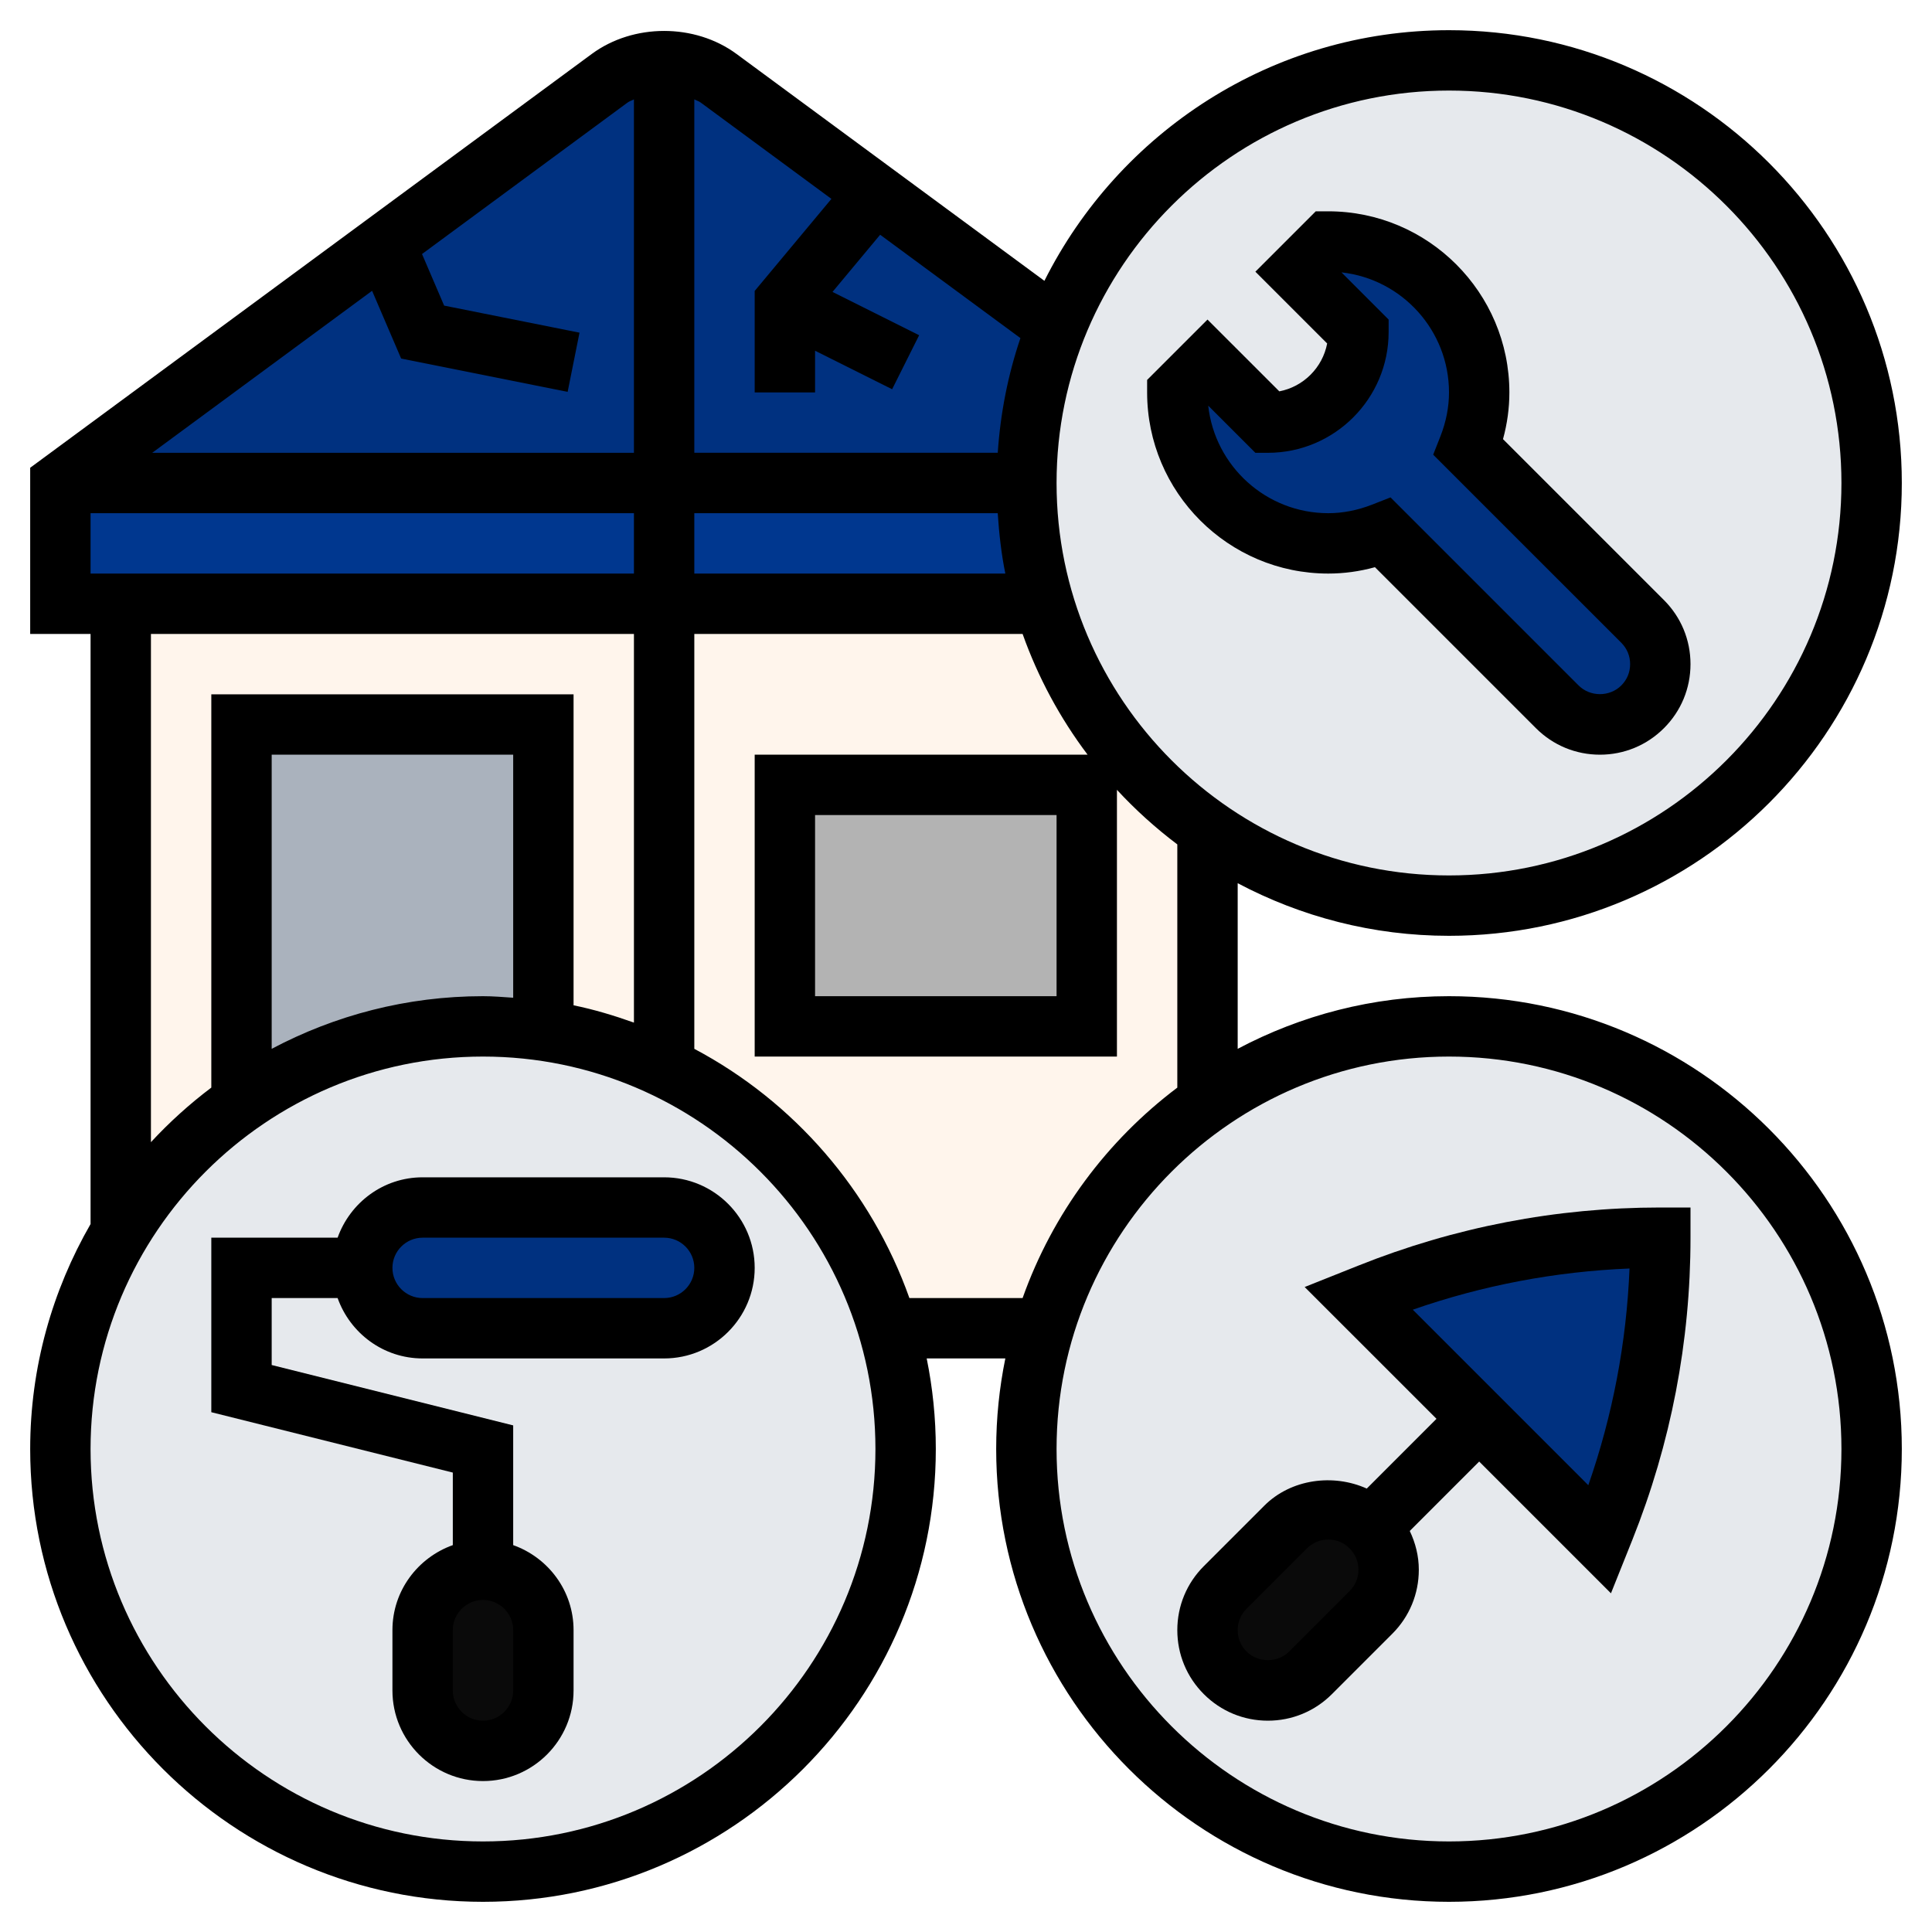
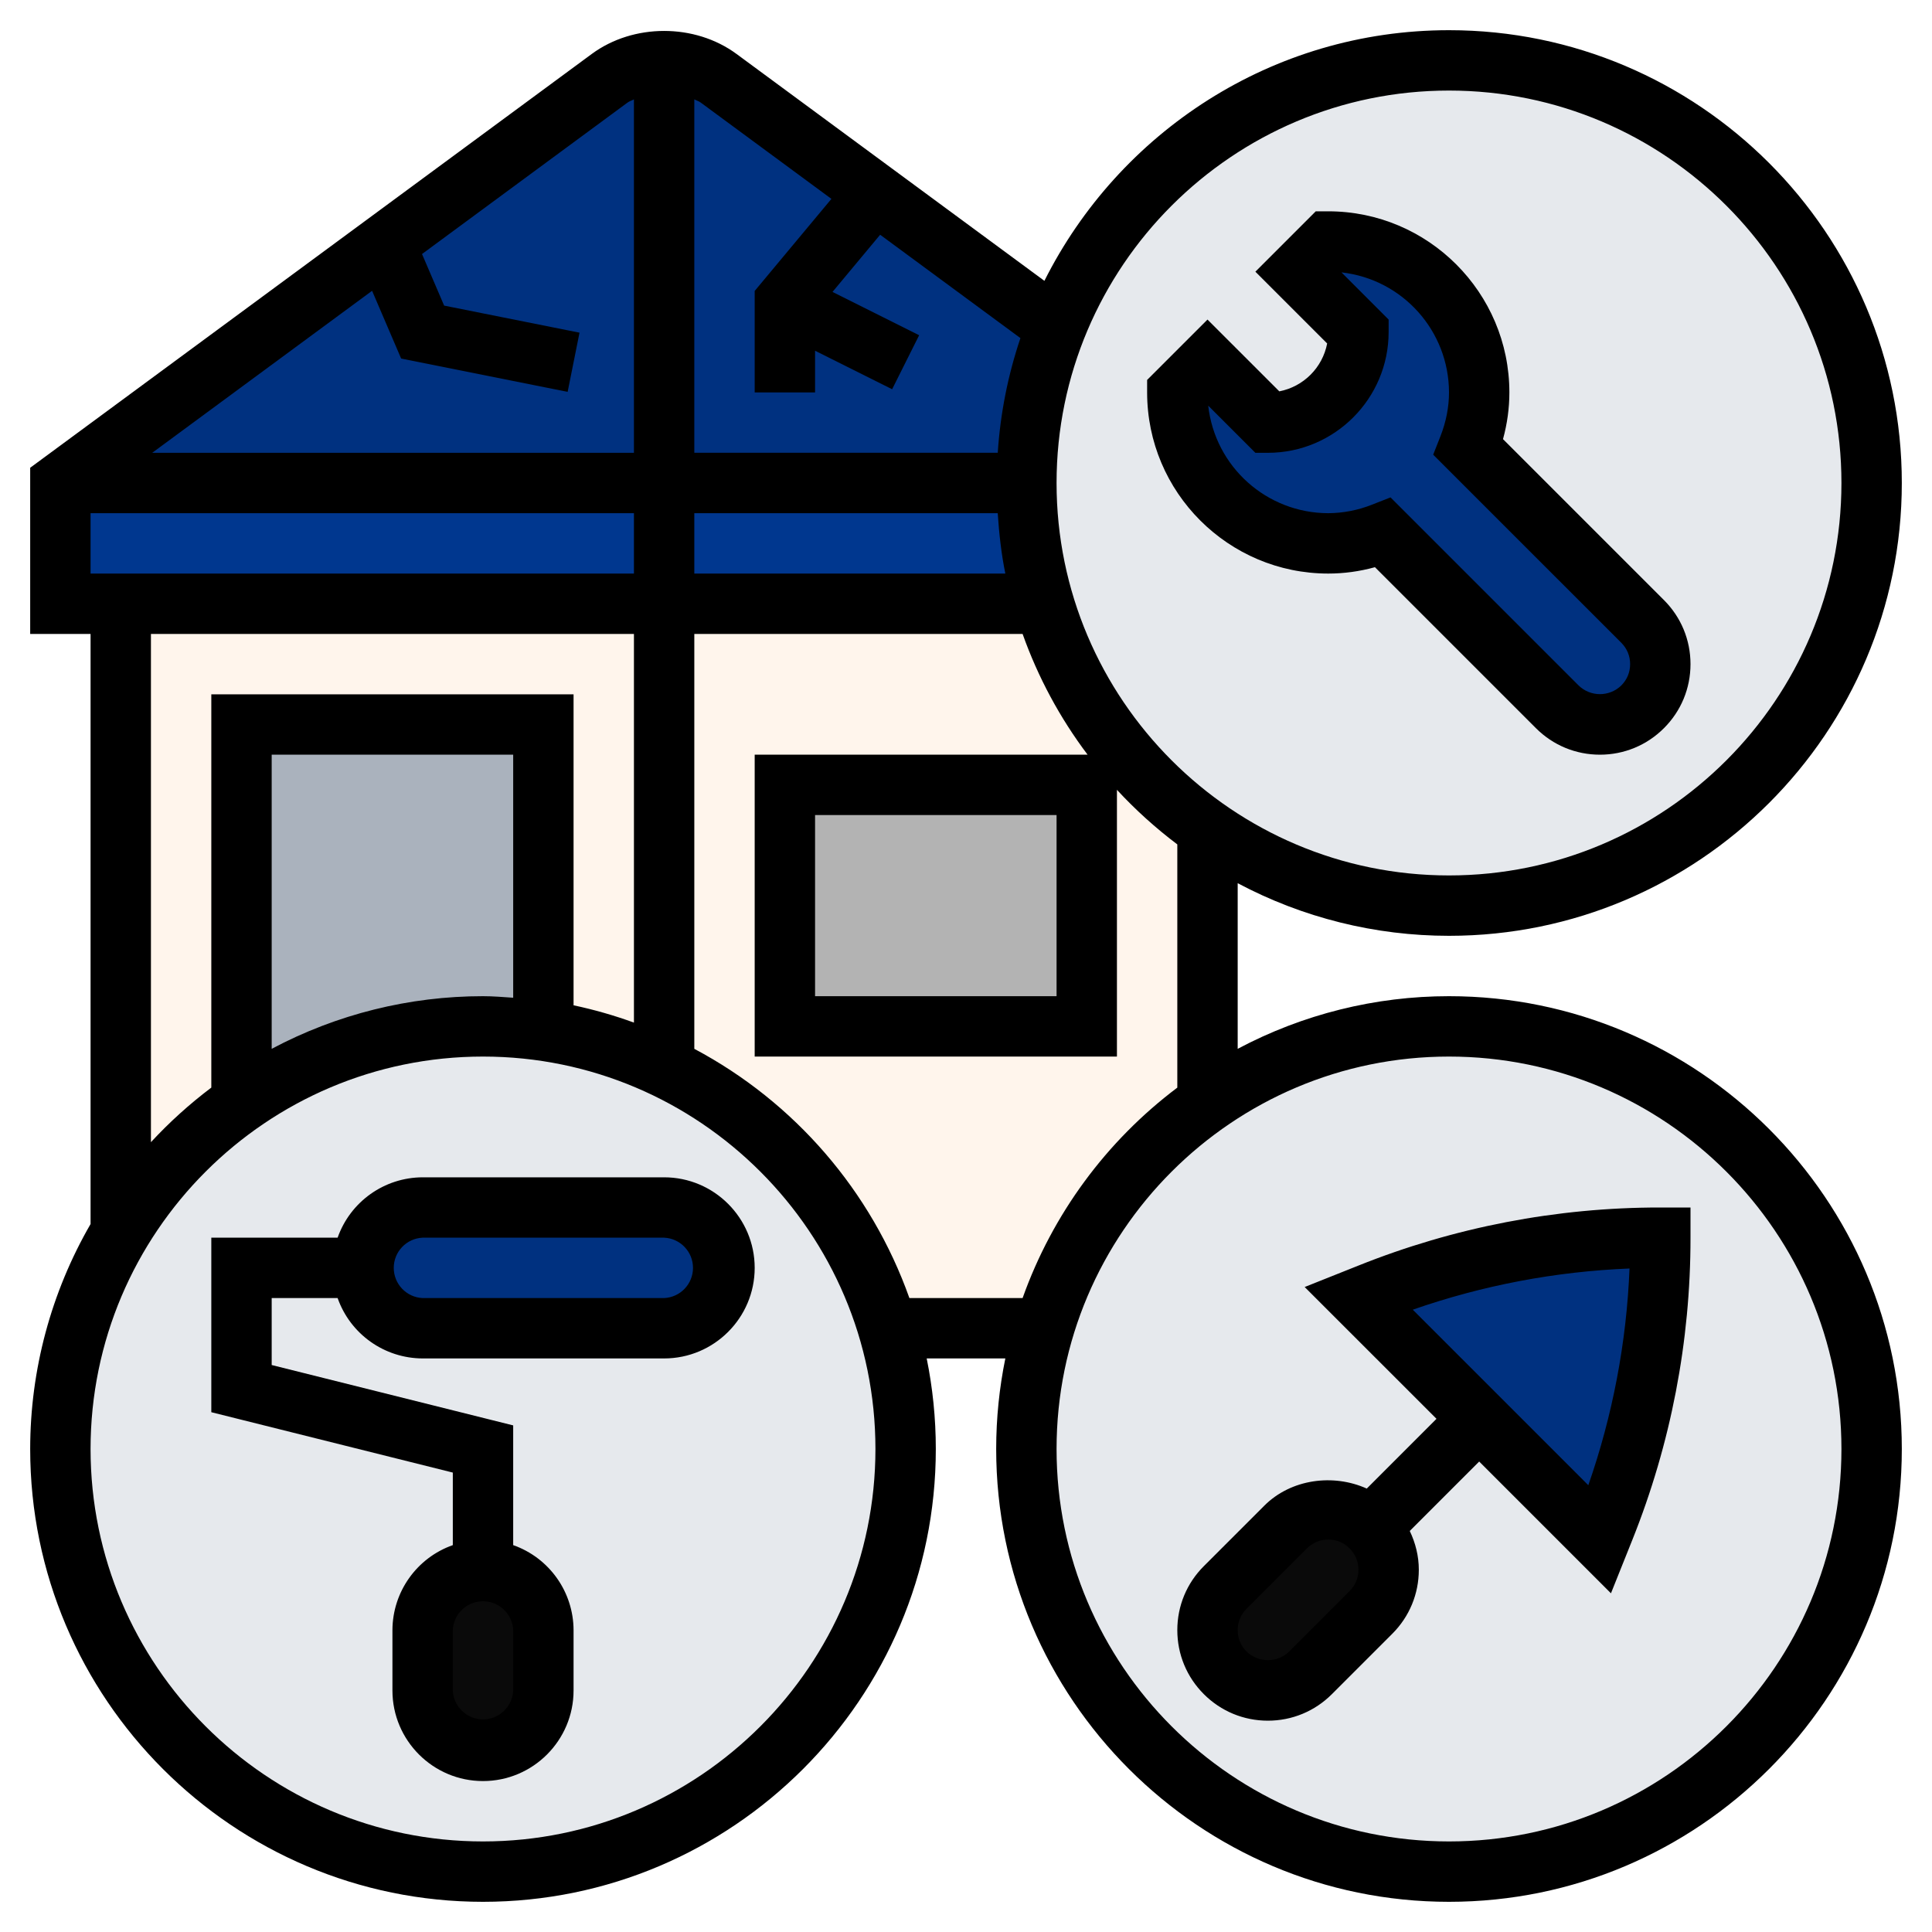
- <svg xmlns="http://www.w3.org/2000/svg" version="1.1" width="512" height="512" x="0" y="0" viewBox="0 0 64 64" style="enable-background:new 0 0 512 512" xml:space="preserve" class="">
+ <svg xmlns="http://www.w3.org/2000/svg" width="512" height="512" viewBox="0 0 64 64">
  <g>
-     <g>
-       <g>
-         <g>
-           <path d="m34.58 20h-12.58-18v20.79c1.02-1.69 2.38-3.15 4-4.28v-12.51h10v10.14c1.41.2 2.75.62 4 1.21 3.55 1.69 6.28 4.82 7.42 8.65h5.16c.92-3.07 2.85-5.7 5.42-7.49v-9.02c-2.57-1.79-4.5-4.42-5.42-7.49z" fill="#fff5ec" data-original="#f0d0b4" style="" class="" />
-         </g>
-         <g>
-           <path d="m48 2c7.73 0 14 6.27 14 14s-6.27 14-14 14c-2.97 0-5.73-.93-8-2.51-2.57-1.79-4.5-4.42-5.42-7.49-.38-1.27-.58-2.61-.58-4 0-1.83.35-3.57.99-5.17 2.06-5.18 7.11-8.83 13.01-8.83z" fill="#e6e9ed" data-original="#e6e9ed" style="" class="" />
-         </g>
-         <g>
-           <path d="m48 34c7.73 0 14 6.27 14 14s-6.27 14-14 14-14-6.27-14-14c0-1.39.2-2.73.58-4 .92-3.07 2.85-5.7 5.42-7.49 2.27-1.58 5.03-2.51 8-2.51z" fill="#e6e9ed" data-original="#e6e9ed" style="" class="" />
-         </g>
-         <g>
-           <path d="m54.41 20.59c.38.37.59.88.59 1.41s-.21 1.04-.59 1.41c-.37.38-.88.59-1.41.59s-1.04-.21-1.41-.59l-5.77-5.76c-.57.22-1.18.35-1.82.35-2.76 0-5-2.24-5-5l1-1 2 2c1.66 0 3-1.34 3-3l-2-2 1-1c2.76 0 5 2.24 5 5 0 .64-.13 1.25-.35 1.82z" fill="#003180" data-original="#fcd770" style="" class="" />
-         </g>
-         <g>
-           <path d="m55 41c0 3.3-.63 6.58-1.86 9.64l-.14.36-4-4-4-4 .36-.14c3.06-1.23 6.34-1.86 9.64-1.86z" fill="#003180" data-original="#fcd770" style="" class="" />
-         </g>
-         <g>
-           <path d="m45.41 50.59c.38.37.59.88.59 1.41s-.21 1.04-.59 1.41l-2 2c-.37.38-.88.59-1.41.59s-1.04-.21-1.41-.59c-.38-.37-.59-.88-.59-1.41s.21-1.04.59-1.41l2-2c.37-.38.88-.59 1.41-.59s1.04.21 1.41.59z" fill="#0a0a0a" data-original="#d3a06c" style="" class="" />
-         </g>
-         <g>
-           <path d="m26 26h10v8h-10z" fill="#b3b3b3" data-original="#69d6f4" style="" class="" />
-         </g>
-         <g>
-           <path d="m29.42 44c.38 1.27.58 2.61.58 4 0 7.73-6.27 14-14 14s-14-6.27-14-14c0-2.63.73-5.1 2-7.21 1.02-1.69 2.38-3.15 4-4.28 2.27-1.58 5.03-2.51 8-2.51.68 0 1.35.05 2 .14 1.41.2 2.75.62 4 1.21 3.55 1.69 6.28 4.82 7.42 8.65z" fill="#e6e9ed" data-original="#e6e9ed" style="" class="" />
-         </g>
-         <g>
-           <path d="m22 40c1.1 0 2 .9 2 2 0 .55-.22 1.05-.59 1.41-.36.37-.86.59-1.41.59h-8c-1.1 0-2-.9-2-2 0-.55.22-1.05.59-1.41.36-.37.86-.59 1.41-.59z" fill="#003180" data-original="#fcd770" style="" class="" />
-         </g>
-         <g>
-           <path d="m34 16h-32v4h32.58c-.38-1.27-.58-2.61-.58-4z" fill="#00378f" data-original="#fc6e51" style="" class="" />
-         </g>
-         <g>
-           <path d="m28.99 6.41-5.18-3.82c-.53-.38-1.16-.59-1.81-.59s-1.28.21-1.81.59l-7.44 5.49-10.75 7.92h32c0-1.83.35-3.57.99-5.17z" fill="#003180" data-original="#ff826e" style="" class="" />
-         </g>
-         <g>
-           <path d="m18 54v2c0 1.1-.9 2-2 2s-2-.9-2-2v-2c0-1.1.9-2 2-2 .55 0 1.05.22 1.41.59.37.36.59.86.59 1.41z" fill="#0a0a0a" data-original="#d3a06c" style="" class="" />
-         </g>
-         <g>
-           <path d="m18 24v10.14c-.65-.09-1.32-.14-2-.14-2.97 0-5.73.93-8 2.51v-12.51z" fill="#aab2bd" data-original="#aab2bd" style="" />
-         </g>
-       </g>
-       <g>
-         <path d="m48 33c-2.528 0-4.908.635-7 1.744v-5.487c2.092 1.108 4.472 1.743 7 1.743 8.271 0 15-6.729 15-15s-6.729-15-15-15c-5.863 0-10.937 3.389-13.403 8.303l-10.199-7.516c-1.38-1.016-3.416-1.017-4.796.001l-18.602 13.707v5.505h2v19.548c-1.265 2.199-2 4.739-2 7.452 0 8.271 6.729 15 15 15s15-6.729 15-15c0-1.027-.105-2.03-.302-3h2.605c-.198.97-.303 1.973-.303 3 0 8.271 6.729 15 15 15s15-6.729 15-15-6.729-15-15-15zm0-30c7.168 0 13 5.832 13 13s-5.832 13-13 13-13-5.832-13-13 5.832-13 13-13zm-14.949 14c.045.678.119 1.349.252 2h-10.303v-2zm-5.509-10.412-2.542 3.05v3.362h2v-1.382l2.553 1.276.895-1.789-2.87-1.435 1.578-1.894 4.647 3.424c-.409 1.206-.663 2.479-.751 3.799h-10.052v-11.708c.069.038.148.059.212.106zm-6.754-3.19c.064-.047.142-.068.212-.106v11.708h-15.958l7.284-5.367.962 2.244 5.516 1.104.393-1.961-4.484-.896-.733-1.709zm-17.788 13.602h18v2h-18zm2 4h16v12.875c-.65-.231-1.313-.433-2-.573v-10.302h-12v13.028c-.72.543-1.389 1.147-2 1.808zm12 12.051c-.332-.022-.662-.051-1-.051-2.528 0-4.908.635-7 1.744v-9.744h8zm-1 27.949c-7.168 0-13-5.832-13-13s5.832-13 13-13 13 5.832 13 13-5.832 13-13 13zm14.125-18c-1.264-3.56-3.825-6.507-7.125-8.256v-13.744h10.875c.515 1.449 1.244 2.794 2.153 4h-11.028v10h12v-8.836c.611.661 1.28 1.265 2 1.808v8.057c-2.331 1.756-4.13 4.171-5.125 6.971zm4.875-16v6h-8v-6zm13 34c-7.168 0-13-5.832-13-13s5.832-13 13-13 13 5.832 13 13-5.832 13-13 13z" fill="#000000" data-original="#000000" style="" class="" />
-         <path d="m22 39h-8c-1.302 0-2.402.839-2.816 2h-4.184v5.781l8 2v2.403c-1.161.414-2 1.514-2 2.816v2c0 1.654 1.346 3 3 3s3-1.346 3-3v-2c0-1.302-.839-2.402-2-2.816v-3.966l-8-2v-2.218h2.184c.414 1.161 1.514 2 2.816 2h8c1.654 0 3-1.346 3-3s-1.346-3-3-3zm-5 17c0 .552-.449 1-1 1s-1-.448-1-1v-2c0-.552.449-1 1-1s1 .448 1 1zm5-13h-8c-.551 0-1-.448-1-1s.449-1 1-1h8c.551 0 1 .448 1 1s-.449 1-1 1z" fill="#000000" data-original="#000000" style="" class="" />
-         <path d="m44 19c.518 0 1.036-.07 1.547-.211l5.332 5.332c.566.567 1.32.879 2.121.879s1.555-.313 2.121-.879c.567-.566.879-1.32.879-2.121s-.312-1.555-.879-2.121l-5.332-5.332c.14-.511.211-1.028.211-1.547 0-3.309-2.691-6-6-6h-.414l-2 2 2.378 2.378c-.153.801-.786 1.433-1.585 1.586l-2.379-2.378-2 2v.414c0 3.309 2.691 6 6 6zm-2.414-4h.414c2.206 0 4-1.794 4-4v-.414l-1.562-1.563c2 .219 3.562 1.919 3.562 3.977 0 .483-.096.973-.284 1.453l-.24.609 6.231 6.23c.191.192.293.437.293.708s-.102.516-.293.707c-.384.383-1.03.383-1.414 0l-6.23-6.23-.609.239c-.482.188-.971.284-1.454.284-2.058 0-3.757-1.562-3.976-3.562z" fill="#000000" data-original="#000000" style="" class="" />
-         <path d="m44.987 41.929-1.768.705 4.367 4.366-2.31 2.311c-1.111-.501-2.51-.319-3.396.568l-2 2c-.568.566-.88 1.32-.88 2.121s.312 1.555.879 2.121c.566.567 1.32.879 2.121.879s1.555-.313 2.121-.879l2-2c.567-.566.879-1.32.879-2.121 0-.454-.11-.887-.3-1.285l2.3-2.3 4.365 4.365.707-1.766c1.279-3.201 1.928-6.57 1.928-10.014v-1h-1c-3.447 0-6.816.649-10.013 1.929zm-.28 10.778-2 2c-.384.383-1.03.383-1.414 0-.191-.191-.293-.436-.293-.707s.102-.516.293-.707l2-2c.192-.191.436-.293.707-.293s.515.102.707.293c.191.191.293.436.293.707s-.102.516-.293.707zm7.908-3.507-5.815-5.815c2.318-.808 4.725-1.265 7.18-1.364-.1 2.454-.557 4.861-1.365 7.179z" fill="#000000" data-original="#000000" style="" class="" />
-       </g>
-     </g>
+     <path d="M34.58 20H4v20.79c1.02-1.69 2.38-3.15 4-4.28V24h10v10.14c1.41.2 2.75.62 4 1.21 3.55 1.69 6.28 4.82 7.42 8.65h5.16c.92-3.07 2.85-5.7 5.42-7.49v-9.02c-2.57-1.79-4.5-4.42-5.42-7.49z" fill="#fff5ec" data-original="#f0d0b4" />
+     <path d="M48 2c7.73 0 14 6.27 14 14s-6.27 14-14 14c-2.97 0-5.73-.93-8-2.51-2.57-1.79-4.5-4.42-5.42-7.49-.38-1.27-.58-2.61-.58-4 0-1.83.35-3.57.99-5.17C37.05 5.65 42.1 2 48 2zm0 32c7.73 0 14 6.27 14 14s-6.27 14-14 14-14-6.27-14-14c0-1.39.2-2.73.58-4 .92-3.07 2.85-5.7 5.42-7.49 2.27-1.58 5.03-2.51 8-2.51z" fill="#e6e9ed" data-original="#e6e9ed" />
+     <path d="M54.41 20.59c.38.37.59.88.59 1.41s-.21 1.04-.59 1.41c-.37.38-.88.59-1.41.59s-1.04-.21-1.41-.59l-5.77-5.76c-.57.22-1.18.35-1.82.35-2.76 0-5-2.24-5-5l1-1 2 2c1.66 0 3-1.34 3-3l-2-2 1-1c2.76 0 5 2.24 5 5 0 .64-.13 1.25-.35 1.82zM55 41c0 3.3-.63 6.58-1.86 9.64L53 51l-4-4-4-4 .36-.14C48.42 41.63 51.7 41 55 41z" fill="#003180" data-original="#fcd770" />
+     <path d="M45.41 50.59c.38.37.59.88.59 1.41s-.21 1.04-.59 1.41l-2 2c-.37.38-.88.59-1.41.59s-1.04-.21-1.41-.59c-.38-.37-.59-.88-.59-1.41s.21-1.04.59-1.41l2-2c.37-.38.88-.59 1.41-.59s1.04.21 1.41.59z" fill="#0a0a0a" data-original="#d3a06c" />
+     <path d="M26 26h10v8H26z" fill="#b3b3b3" data-original="#69d6f4" />
+     <path d="M29.42 44c.38 1.27.58 2.61.58 4 0 7.73-6.27 14-14 14S2 55.73 2 48c0-2.63.73-5.1 2-7.21 1.02-1.69 2.38-3.15 4-4.28 2.27-1.58 5.03-2.51 8-2.51.68 0 1.35.05 2 .14 1.41.2 2.75.62 4 1.21 3.55 1.69 6.28 4.82 7.42 8.65z" fill="#e6e9ed" data-original="#e6e9ed" />
+     <path d="M22 40c1.1 0 2 .9 2 2 0 .55-.22 1.05-.59 1.41-.36.37-.86.59-1.41.59h-8c-1.1 0-2-.9-2-2 0-.55.22-1.05.59-1.41.36-.37.86-.59 1.41-.59z" fill="#003180" data-original="#fcd770" />
+     <path d="M34 16H2v4h32.58c-.38-1.27-.58-2.61-.58-4z" fill="#00378f" data-original="#fc6e51" />
+     <path d="M28.99 6.41l-5.18-3.82C23.28 2.21 22.65 2 22 2s-1.28.21-1.81.59l-7.44 5.49L2 16h32c0-1.83.35-3.57.99-5.17z" fill="#003180" data-original="#ff826e" />
+     <path d="M18 54v2c0 1.1-.9 2-2 2s-2-.9-2-2v-2c0-1.1.9-2 2-2 .55 0 1.05.22 1.41.59.37.36.59.86.59 1.41z" fill="#0a0a0a" data-original="#d3a06c" />
+     <path d="M18 24v10.14a14.6 14.6 0 00-2-.14c-2.97 0-5.73.93-8 2.51V24z" fill="#aab2bd" data-original="#aab2bd" />
+     <path d="M48 33a14.9 14.9 0 00-7 1.744v-5.487A14.911 14.911 0 0048 31c8.271 0 15-6.729 15-15S56.271 1 48 1c-5.863 0-10.937 3.389-13.403 8.303L24.398 1.787c-1.38-1.016-3.416-1.017-4.796.001L1 15.495V21h2v19.548A14.895 14.895 0 001 48c0 8.271 6.729 15 15 15s15-6.729 15-15c0-1.027-.105-2.03-.302-3h2.605c-.198.97-.303 1.973-.303 3 0 8.271 6.729 15 15 15s15-6.729 15-15-6.729-15-15-15zm0-30c7.168 0 13 5.832 13 13s-5.832 13-13 13-13-5.832-13-13S40.832 3 48 3zM33.051 17c.045.678.119 1.349.252 2H23v-2zM27.542 6.588L25 9.638V13h2v-1.382l2.553 1.276.895-1.789-2.87-1.435 1.578-1.894 4.647 3.424a14.894 14.894 0 00-.751 3.799H23V3.291c.069.038.148.059.212.106zm-6.754-3.19c.064-.047.142-.068.212-.106V15H5.042l7.284-5.367.962 2.244 5.516 1.104.393-1.961-4.484-.896-.733-1.709zM3 17h18v2H3zm2 4h16v12.875a14.79 14.79 0 00-2-.573V23H7v13.028a15.114 15.114 0 00-2 1.808zm12 12.051c-.332-.022-.662-.051-1-.051a14.9 14.9 0 00-7 1.744V25h8zM16 61C8.832 61 3 55.168 3 48s5.832-13 13-13 13 5.832 13 13-5.832 13-13 13zm14.125-18A15.06 15.06 0 0023 34.744V21h10.875a14.971 14.971 0 002.153 4H25v10h12v-8.836c.611.661 1.28 1.265 2 1.808v8.057A15.041 15.041 0 0033.875 43zM35 27v6h-8v-6zm13 34c-7.168 0-13-5.832-13-13s5.832-13 13-13 13 5.832 13 13-5.832 13-13 13z" data-original="#000000" />
+     <path d="M22 39h-8a2.996 2.996 0 00-2.816 2H7v5.781l8 2v2.403A2.996 2.996 0 0013 54v2c0 1.654 1.346 3 3 3s3-1.346 3-3v-2a2.996 2.996 0 00-2-2.816v-3.966l-8-2V43h2.184A2.996 2.996 0 0014 45h8c1.654 0 3-1.346 3-3s-1.346-3-3-3zm-5 17a1.001 1.001 0 01-2 0v-2a1.001 1.001 0 012 0zm5-13h-8a1.001 1.001 0 010-2h8a1.001 1.001 0 010 2zm22-24c.518 0 1.036-.07 1.547-.211l5.332 5.332c.566.567 1.32.879 2.121.879s1.555-.313 2.121-.879c.567-.566.879-1.32.879-2.121s-.312-1.555-.879-2.121l-5.332-5.332c.14-.511.211-1.028.211-1.547 0-3.309-2.691-6-6-6h-.414l-2 2 2.378 2.378a2.003 2.003 0 01-1.585 1.586L40 10.586l-2 2V13c0 3.309 2.691 6 6 6zm-2.414-4H42c2.206 0 4-1.794 4-4v-.414l-1.562-1.563A4.007 4.007 0 0148 13c0 .483-.096.973-.284 1.453l-.24.609 6.231 6.23c.191.192.293.437.293.708s-.102.516-.293.707a1.014 1.014 0 01-1.414 0l-6.23-6.23-.609.239A3.994 3.994 0 0144 17a4.006 4.006 0 01-3.976-3.562zm3.401 26.929l-1.768.705L47.586 47l-2.31 2.311c-1.111-.501-2.51-.319-3.396.568l-2 2c-.568.566-.88 1.32-.88 2.121s.312 1.555.879 2.121c.566.567 1.32.879 2.121.879s1.555-.313 2.121-.879l2-2c.567-.566.879-1.32.879-2.121 0-.454-.11-.887-.3-1.285l2.3-2.3 4.365 4.365.707-1.766A26.872 26.872 0 0056 41v-1h-1a26.82 26.82 0 00-10.013 1.929zm-.28 10.778l-2 2a1.014 1.014 0 01-1.414 0C41.102 54.516 41 54.271 41 54s.102-.516.293-.707l2-2c.192-.191.436-.293.707-.293s.515.102.707.293c.191.191.293.436.293.707s-.102.516-.293.707zm7.908-3.507L46.8 43.385a24.791 24.791 0 017.18-1.364 24.826 24.826 0 01-1.365 7.179z" data-original="#000000" />
  </g>
</svg>
